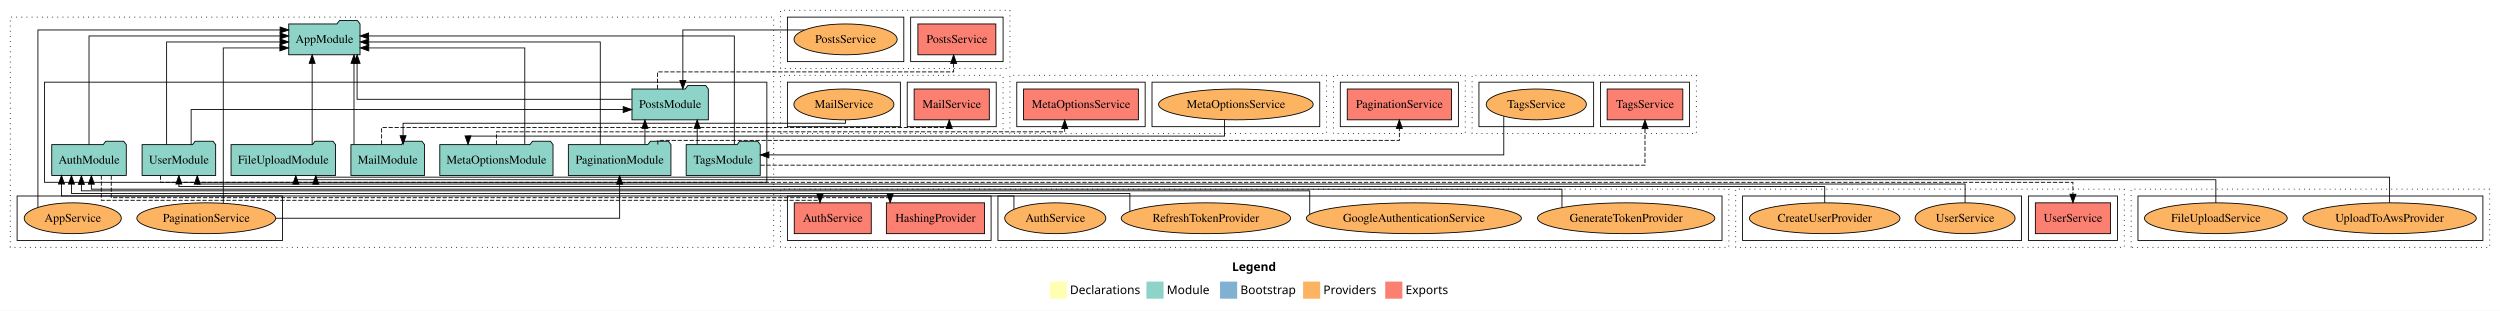
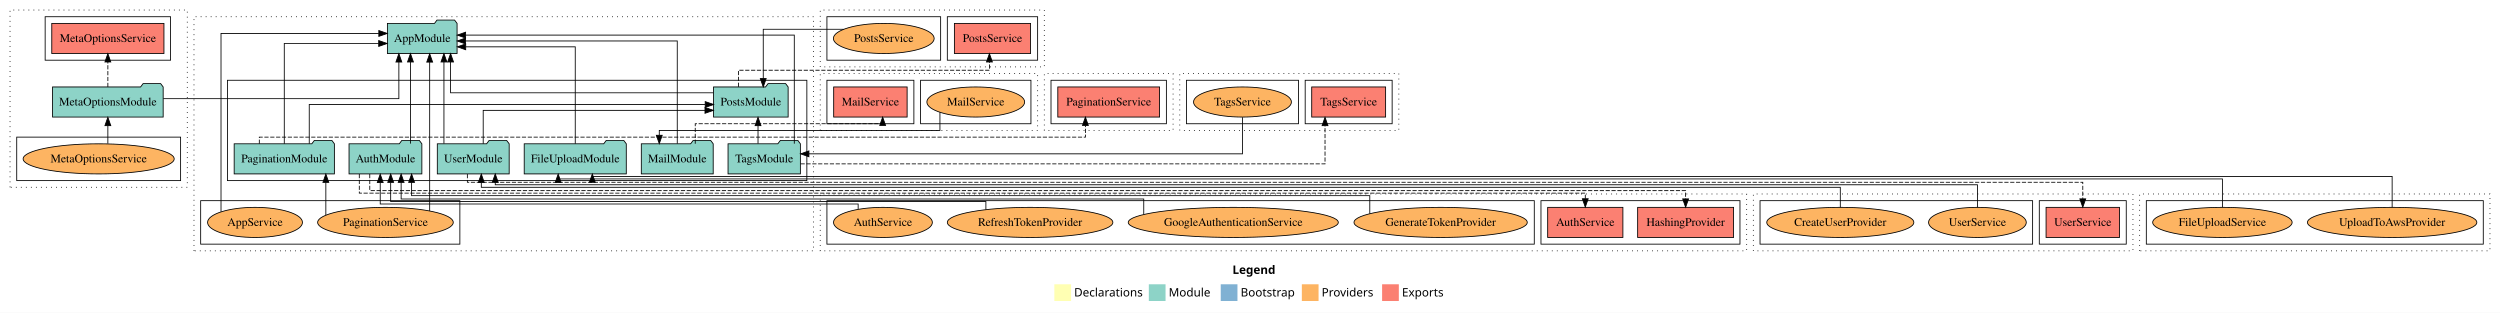
- <svg xmlns="http://www.w3.org/2000/svg" width="2921pt" height="363pt" viewBox="0.00 0.00 2921.00 363.00">
-   <g id="graph0" class="graph" transform="scale(1 1) rotate(0) translate(4 359)">
-     <polygon fill="white" stroke="transparent" points="-4,4 -4,-359 2917,-359 2917,4 -4,4" />
-     <text text-anchor="start" x="1435.51" y="-42.4" font-family="Times-12" font-weight="bold" font-size="14.00">Legend</text>
-     <polygon fill="#ffffb3" stroke="transparent" points="1222.5,-10 1222.5,-30 1242.5,-30 1242.5,-10 1222.5,-10" />
-     <text text-anchor="start" x="1246.13" y="-15.4" font-family="Times-12" font-size="14.00">  Declarations</text>
-     <polygon fill="#8dd3c7" stroke="transparent" points="1335.5,-10 1335.5,-30 1355.5,-30 1355.5,-10 1335.5,-10" />
-     <text text-anchor="start" x="1359.23" y="-15.4" font-family="Times-12" font-size="14.00">  Module</text>
-     <polygon fill="#80b1d3" stroke="transparent" points="1421.5,-10 1421.5,-30 1441.5,-30 1441.5,-10 1421.5,-10" />
-     <text text-anchor="start" x="1445.28" y="-15.4" font-family="Times-12" font-size="14.00">  Bootstrap</text>
-     <polygon fill="#fdb462" stroke="transparent" points="1518.5,-10 1518.5,-30 1538.5,-30 1538.5,-10 1518.5,-10" />
-     <text text-anchor="start" x="1542.17" y="-15.4" font-family="Times-12" font-size="14.00">  Providers</text>
-     <polygon fill="#fb8072" stroke="transparent" points="1614.5,-10 1614.5,-30 1634.5,-30 1634.5,-10 1614.5,-10" />
-     <text text-anchor="start" x="1638.23" y="-15.4" font-family="Times-12" font-size="14.00">  Exports</text>
+ <svg xmlns="http://www.w3.org/2000/svg" width="2990pt" height="374pt" viewBox="0.00 0.00 2990.00 374.00">
+   <g id="graph0" class="graph" transform="scale(1 1) rotate(0) translate(4 370)">
+     <polygon fill="white" stroke="transparent" points="-4,4 -4,-370 2986,-370 2986,4 -4,4" />
+     <text text-anchor="start" x="1470.01" y="-42.4" font-family="Times-12" font-weight="bold" font-size="14.00">Legend</text>
+     <polygon fill="#ffffb3" stroke="transparent" points="1257,-10 1257,-30 1277,-30 1277,-10 1257,-10" />
+     <text text-anchor="start" x="1280.63" y="-15.4" font-family="Times-12" font-size="14.00">  Declarations</text>
+     <polygon fill="#8dd3c7" stroke="transparent" points="1370,-10 1370,-30 1390,-30 1390,-10 1370,-10" />
+     <text text-anchor="start" x="1393.73" y="-15.4" font-family="Times-12" font-size="14.00">  Module</text>
+     <polygon fill="#80b1d3" stroke="transparent" points="1456,-10 1456,-30 1476,-30 1476,-10 1456,-10" />
+     <text text-anchor="start" x="1479.78" y="-15.4" font-family="Times-12" font-size="14.00">  Bootstrap</text>
+     <polygon fill="#fdb462" stroke="transparent" points="1553,-10 1553,-30 1573,-30 1573,-10 1553,-10" />
+     <text text-anchor="start" x="1576.67" y="-15.4" font-family="Times-12" font-size="14.00">  Providers</text>
+     <polygon fill="#fb8072" stroke="transparent" points="1649,-10 1649,-30 1669,-30 1669,-10 1649,-10" />
+     <text text-anchor="start" x="1672.73" y="-15.4" font-family="Times-12" font-size="14.00">  Exports</text>
+     <g id="clust25" class="cluster">
+       <polygon fill="none" stroke="black" stroke-dasharray="1,5" points="8,-146 8,-358 220,-358 220,-146 8,-146" />
+     </g>
+     <g id="clust28" class="cluster">
+       <polygon fill="none" stroke="black" points="50,-298 50,-350 200,-350 200,-298 50,-298" />
+     </g>
+     <g id="clust30" class="cluster">
+       <polygon fill="none" stroke="black" points="16,-154 16,-206 212,-206 212,-154 16,-154" />
+     </g>
    <g id="clust1" class="cluster">
-       <polygon fill="none" stroke="black" stroke-dasharray="1,5" points="8,-70 8,-339 900,-339 900,-70 8,-70" />
+       <polygon fill="none" stroke="black" stroke-dasharray="1,5" points="228,-70 228,-350 969,-350 969,-70 228,-70" />
    </g>
    <g id="clust3" class="cluster">
-       <polygon fill="none" stroke="black" points="48,-146 48,-263 892,-263 892,-146 48,-146" />
+       <polygon fill="none" stroke="black" points="268,-154 268,-274 961,-274 961,-154 268,-154" />
    </g>
    <g id="clust6" class="cluster">
-       <polygon fill="none" stroke="black" points="16,-78 16,-130 326,-130 326,-78 16,-78" />
+       <polygon fill="none" stroke="black" points="236,-78 236,-130 546,-130 546,-78 236,-78" />
+     </g>
+     <g id="clust13" class="cluster">
+       <polygon fill="none" stroke="black" stroke-dasharray="1,5" points="2555,-70 2555,-138 2974,-138 2974,-70 2555,-70" />
+     </g>
+     <g id="clust18" class="cluster">
+       <polygon fill="none" stroke="black" points="2563,-78 2563,-130 2966,-130 2966,-78 2563,-78" />
+     </g>
+     <g id="clust31" class="cluster">
+       <polygon fill="none" stroke="black" stroke-dasharray="1,5" points="1245,-214 1245,-282 1399,-282 1399,-214 1245,-214" />
+     </g>
+     <g id="clust34" class="cluster">
+       <polygon fill="none" stroke="black" points="1253,-222 1253,-274 1391,-274 1391,-222 1253,-222" />
+     </g>
+     <g id="clust37" class="cluster">
+       <polygon fill="none" stroke="black" stroke-dasharray="1,5" points="977,-290 977,-358 1245,-358 1245,-290 977,-290" />
+     </g>
+     <g id="clust40" class="cluster">
+       <polygon fill="none" stroke="black" points="1129,-298 1129,-350 1237,-350 1237,-298 1129,-298" />
+     </g>
+     <g id="clust42" class="cluster">
+       <polygon fill="none" stroke="black" points="985,-298 985,-350 1121,-350 1121,-298 985,-298" />
+     </g>
+     <g id="clust43" class="cluster">
+       <polygon fill="none" stroke="black" stroke-dasharray="1,5" points="1407,-214 1407,-282 1669,-282 1669,-214 1407,-214" />
+     </g>
+     <g id="clust46" class="cluster">
+       <polygon fill="none" stroke="black" points="1557,-222 1557,-274 1661,-274 1661,-222 1557,-222" />
+     </g>
+     <g id="clust48" class="cluster">
+       <polygon fill="none" stroke="black" points="1415,-222 1415,-274 1549,-274 1549,-222 1415,-222" />
+     </g>
+     <g id="clust19" class="cluster">
+       <polygon fill="none" stroke="black" stroke-dasharray="1,5" points="977,-214 977,-282 1237,-282 1237,-214 977,-214" />
+     </g>
+     <g id="clust24" class="cluster">
+       <polygon fill="none" stroke="black" points="1097,-222 1097,-274 1229,-274 1229,-222 1097,-222" />
+     </g>
+     <g id="clust22" class="cluster">
+       <polygon fill="none" stroke="black" points="985,-222 985,-274 1089,-274 1089,-222 985,-222" />
    </g>
    <g id="clust7" class="cluster">
-       <polygon fill="none" stroke="black" stroke-dasharray="1,5" points="908,-70 908,-138 2016,-138 2016,-70 908,-70" />
+       <polygon fill="none" stroke="black" stroke-dasharray="1,5" points="977,-70 977,-138 2085,-138 2085,-70 977,-70" />
+     </g>
+     <g id="clust10" class="cluster">
+       <polygon fill="none" stroke="black" points="1839,-78 1839,-130 2077,-130 2077,-78 1839,-78" />
    </g>
    <g id="clust12" class="cluster">
-       <polygon fill="none" stroke="black" points="1162,-78 1162,-130 2008,-130 2008,-78 1162,-78" />
-     </g>
-     <g id="clust10" class="cluster">
-       <polygon fill="none" stroke="black" points="916,-78 916,-130 1154,-130 1154,-78 916,-78" />
-     </g>
-     <g id="clust31" class="cluster">
-       <polygon fill="none" stroke="black" stroke-dasharray="1,5" points="1554,-203 1554,-271 1708,-271 1708,-203 1554,-203" />
-     </g>
-     <g id="clust34" class="cluster">
-       <polygon fill="none" stroke="black" points="1562,-211 1562,-263 1700,-263 1700,-211 1562,-211" />
-     </g>
-     <g id="clust19" class="cluster">
-       <polygon fill="none" stroke="black" stroke-dasharray="1,5" points="908,-203 908,-271 1168,-271 1168,-203 908,-203" />
-     </g>
-     <g id="clust22" class="cluster">
-       <polygon fill="none" stroke="black" points="1056,-211 1056,-263 1160,-263 1160,-211 1056,-211" />
-     </g>
-     <g id="clust24" class="cluster">
-       <polygon fill="none" stroke="black" points="916,-211 916,-263 1048,-263 1048,-211 916,-211" />
-     </g>
-     <g id="clust25" class="cluster">
-       <polygon fill="none" stroke="black" stroke-dasharray="1,5" points="1176,-203 1176,-271 1546,-271 1546,-203 1176,-203" />
-     </g>
-     <g id="clust30" class="cluster">
-       <polygon fill="none" stroke="black" points="1342,-211 1342,-263 1538,-263 1538,-211 1342,-211" />
-     </g>
-     <g id="clust28" class="cluster">
-       <polygon fill="none" stroke="black" points="1184,-211 1184,-263 1334,-263 1334,-211 1184,-211" />
-     </g>
-     <g id="clust37" class="cluster">
-       <polygon fill="none" stroke="black" stroke-dasharray="1,5" points="908,-279 908,-347 1176,-347 1176,-279 908,-279" />
-     </g>
-     <g id="clust40" class="cluster">
-       <polygon fill="none" stroke="black" points="1060,-287 1060,-339 1168,-339 1168,-287 1060,-287" />
-     </g>
-     <g id="clust42" class="cluster">
-       <polygon fill="none" stroke="black" points="916,-287 916,-339 1052,-339 1052,-287 916,-287" />
-     </g>
-     <g id="clust13" class="cluster">
-       <polygon fill="none" stroke="black" stroke-dasharray="1,5" points="2486,-70 2486,-138 2905,-138 2905,-70 2486,-70" />
-     </g>
-     <g id="clust18" class="cluster">
-       <polygon fill="none" stroke="black" points="2494,-78 2494,-130 2897,-130 2897,-78 2494,-78" />
-     </g>
-     <g id="clust43" class="cluster">
-       <polygon fill="none" stroke="black" stroke-dasharray="1,5" points="1716,-203 1716,-271 1978,-271 1978,-203 1716,-203" />
-     </g>
-     <g id="clust46" class="cluster">
-       <polygon fill="none" stroke="black" points="1866,-211 1866,-263 1970,-263 1970,-211 1866,-211" />
-     </g>
-     <g id="clust48" class="cluster">
-       <polygon fill="none" stroke="black" points="1724,-211 1724,-263 1858,-263 1858,-211 1724,-211" />
+       <polygon fill="none" stroke="black" points="985,-78 985,-130 1831,-130 1831,-78 985,-78" />
    </g>
    <g id="clust49" class="cluster">
-       <polygon fill="none" stroke="black" stroke-dasharray="1,5" points="2024,-70 2024,-138 2478,-138 2478,-70 2024,-70" />
+       <polygon fill="none" stroke="black" stroke-dasharray="1,5" points="2093,-70 2093,-138 2547,-138 2547,-70 2093,-70" />
    </g>
    <g id="clust52" class="cluster">
-       <polygon fill="none" stroke="black" points="2366,-78 2366,-130 2470,-130 2470,-78 2366,-78" />
+       <polygon fill="none" stroke="black" points="2435,-78 2435,-130 2539,-130 2539,-78 2435,-78" />
    </g>
    <g id="clust54" class="cluster">
-       <polygon fill="none" stroke="black" points="2032,-78 2032,-130 2358,-130 2358,-78 2032,-78" />
+       <polygon fill="none" stroke="black" points="2101,-78 2101,-130 2427,-130 2427,-78 2101,-78" />
    </g>
    <g id="node1" class="node">
-       <polygon fill="#8dd3c7" stroke="black" points="143.55,-190 140.55,-194 119.55,-194 116.55,-190 56.45,-190 56.45,-154 143.55,-154 143.55,-190" />
-       <text text-anchor="middle" x="100" y="-167.8" font-family="Times,serif" font-size="14.00">AuthModule</text>
+       <polygon fill="#8dd3c7" stroke="black" points="500.55,-198 497.55,-202 476.55,-202 473.55,-198 413.45,-198 413.45,-162 500.55,-162 500.55,-198" />
+       <text text-anchor="middle" x="457" y="-175.8" font-family="Times,serif" font-size="14.00">AuthModule</text>
    </g>
    <g id="node9" class="node">
-       <polygon fill="#8dd3c7" stroke="black" points="416.66,-331 413.66,-335 392.66,-335 389.66,-331 333.34,-331 333.34,-295 416.66,-295 416.66,-331" />
-       <text text-anchor="middle" x="375" y="-308.8" font-family="Times,serif" font-size="14.00">AppModule</text>
+       <polygon fill="#8dd3c7" stroke="black" points="542.66,-342 539.66,-346 518.66,-346 515.66,-342 459.34,-342 459.34,-306 542.66,-306 542.66,-342" />
+       <text text-anchor="middle" x="501" y="-319.8" font-family="Times,serif" font-size="14.00">AppModule</text>
    </g>
    <g id="edge1" class="edge">
-       <path fill="none" stroke="black" d="M100,-190.07C100,-228.94 100,-317 100,-317 100,-317 323.23,-317 323.23,-317" />
-       <polygon fill="black" stroke="black" points="323.23,-320.5 333.23,-317 323.23,-313.5 323.23,-320.5" />
+       <path fill="none" stroke="black" d="M486.91,-198.24C486.91,-198.24 486.91,-295.91 486.91,-295.91" />
+       <polygon fill="black" stroke="black" points="483.41,-295.91 486.91,-305.91 490.41,-295.91 483.41,-295.91" />
    </g>
    <g id="node12" class="node">
-       <polygon fill="#fb8072" stroke="black" points="1013.98,-122 924.02,-122 924.02,-86 1013.98,-86 1013.98,-122" />
-       <text text-anchor="middle" x="969" y="-99.8" font-family="Times,serif" font-size="14.00">AuthService </text>
+       <polygon fill="#fb8072" stroke="black" points="1936.98,-122 1847.02,-122 1847.02,-86 1936.98,-86 1936.98,-122" />
+       <text text-anchor="middle" x="1892" y="-99.8" font-family="Times,serif" font-size="14.00">AuthService </text>
    </g>
    <g id="edge11" class="edge">
-       <path fill="none" stroke="black" stroke-dasharray="5,2" d="M114.36,-153.96C114.36,-140.71 114.36,-125 114.36,-125 114.36,-125 954.09,-125 954.09,-125 954.09,-125 954.09,-124.71 954.09,-124.71" />
-       <polygon fill="black" stroke="black" points="957.59,-132.08 954.09,-122.08 950.59,-132.08 957.59,-132.08" />
+       <path fill="none" stroke="black" stroke-dasharray="5,2" d="M425.73,-161.9C425.73,-150.91 425.73,-139 425.73,-139 425.73,-139 1892,-139 1892,-139 1892,-139 1892,-132.32 1892,-132.32" />
+       <polygon fill="black" stroke="black" points="1895.5,-132.32 1892,-122.32 1888.5,-132.32 1895.5,-132.32" />
    </g>
    <g id="node13" class="node">
-       <polygon fill="#fb8072" stroke="black" points="1146.37,-122 1031.63,-122 1031.63,-86 1146.37,-86 1146.37,-122" />
-       <text text-anchor="middle" x="1089" y="-99.8" font-family="Times,serif" font-size="14.00">HashingProvider </text>
+       <polygon fill="#fb8072" stroke="black" points="2069.37,-122 1954.63,-122 1954.63,-86 2069.37,-86 2069.37,-122" />
+       <text text-anchor="middle" x="2012" y="-99.8" font-family="Times,serif" font-size="14.00">HashingProvider </text>
    </g>
    <g id="edge12" class="edge">
-       <path fill="none" stroke="black" stroke-dasharray="5,2" d="M125.99,-153.85C125.99,-141.73 125.99,-128 125.99,-128 125.99,-128 1036.02,-128 1036.02,-128 1036.02,-128 1036.02,-127.42 1036.02,-127.42" />
-       <polygon fill="black" stroke="black" points="1039.52,-132.19 1036.02,-122.19 1032.52,-132.19 1039.52,-132.19" />
+       <path fill="none" stroke="black" stroke-dasharray="5,2" d="M438.24,-161.89C438.24,-152.1 438.24,-142 438.24,-142 438.24,-142 2012,-142 2012,-142 2012,-142 2012,-132.11 2012,-132.11" />
+       <polygon fill="black" stroke="black" points="2015.5,-132.11 2012,-122.11 2008.5,-132.11 2015.5,-132.11" />
    </g>
    <g id="node2" class="node">
-       <polygon fill="#8dd3c7" stroke="black" points="388.04,-190 385.04,-194 364.04,-194 361.04,-190 265.96,-190 265.96,-154 388.04,-154 388.04,-190" />
-       <text text-anchor="middle" x="327" y="-167.8" font-family="Times,serif" font-size="14.00">FileUploadModule</text>
+       <polygon fill="#8dd3c7" stroke="black" points="745.04,-198 742.04,-202 721.04,-202 718.04,-198 622.96,-198 622.96,-162 745.04,-162 745.04,-198" />
+       <text text-anchor="middle" x="684" y="-175.8" font-family="Times,serif" font-size="14.00">FileUploadModule</text>
    </g>
    <g id="edge2" class="edge">
-       <path fill="none" stroke="black" d="M360.72,-190.14C360.72,-190.14 360.72,-284.93 360.72,-284.93" />
-       <polygon fill="black" stroke="black" points="357.22,-284.92 360.72,-294.93 364.22,-284.93 357.22,-284.92" />
+       <path fill="none" stroke="black" d="M684,-198.07C684,-234.65 684,-314 684,-314 684,-314 552.98,-314 552.98,-314" />
+       <polygon fill="black" stroke="black" points="552.98,-310.5 542.98,-314 552.98,-317.5 552.98,-310.5" />
    </g>
    <g id="node3" class="node">
-       <polygon fill="#8dd3c7" stroke="black" points="491.99,-190 488.99,-194 467.99,-194 464.99,-190 406.01,-190 406.01,-154 491.99,-154 491.99,-190" />
-       <text text-anchor="middle" x="449" y="-167.8" font-family="Times,serif" font-size="14.00">MailModule</text>
+       <polygon fill="#8dd3c7" stroke="black" points="848.99,-198 845.99,-202 824.99,-202 821.99,-198 763.01,-198 763.01,-162 848.99,-162 848.99,-198" />
+       <text text-anchor="middle" x="806" y="-175.8" font-family="Times,serif" font-size="14.00">MailModule</text>
    </g>
    <g id="edge3" class="edge">
-       <path fill="none" stroke="black" d="M409.61,-190.14C409.61,-190.14 409.61,-284.93 409.61,-284.93" />
-       <polygon fill="black" stroke="black" points="406.11,-284.92 409.61,-294.93 413.11,-284.93 406.11,-284.92" />
+       <path fill="none" stroke="black" d="M806,-198.14C806,-236.23 806,-321 806,-321 806,-321 552.77,-321 552.77,-321" />
+       <polygon fill="black" stroke="black" points="552.77,-317.5 542.77,-321 552.77,-324.5 552.77,-317.5" />
    </g>
    <g id="node20" class="node">
-       <polygon fill="#fb8072" stroke="black" points="1151.92,-255 1064.08,-255 1064.08,-219 1151.92,-219 1151.92,-255" />
-       <text text-anchor="middle" x="1108" y="-232.8" font-family="Times,serif" font-size="14.00">MailService </text>
+       <polygon fill="#fb8072" stroke="black" points="1080.92,-266 993.08,-266 993.08,-230 1080.92,-230 1080.92,-266" />
+       <text text-anchor="middle" x="1037" y="-243.8" font-family="Times,serif" font-size="14.00">MailService </text>
    </g>
    <g id="edge19" class="edge">
-       <path fill="none" stroke="black" stroke-dasharray="5,2" d="M441.88,-190.11C441.88,-199.9 441.88,-210 441.88,-210 441.88,-210 1105.11,-210 1105.11,-210 1105.11,-210 1105.11,-210.88 1105.11,-210.88" />
-       <polygon fill="black" stroke="black" points="1101.61,-208.84 1105.11,-218.84 1108.61,-208.84 1101.61,-208.84" />
+       <path fill="none" stroke="black" stroke-dasharray="5,2" d="M827.5,-198.06C827.5,-209.44 827.5,-222 827.5,-222 827.5,-222 1051.65,-222 1051.65,-222 1051.65,-222 1051.65,-222.79 1051.65,-222.79" />
+       <polygon fill="black" stroke="black" points="1048.15,-219.94 1051.65,-229.94 1055.15,-219.94 1048.15,-219.94" />
    </g>
    <g id="node4" class="node">
-       <polygon fill="#8dd3c7" stroke="black" points="642.15,-190 639.15,-194 618.15,-194 615.15,-190 509.85,-190 509.85,-154 642.15,-154 642.15,-190" />
-       <text text-anchor="middle" x="576" y="-167.8" font-family="Times,serif" font-size="14.00">MetaOptionsModule</text>
+       <polygon fill="#8dd3c7" stroke="black" points="191.15,-266 188.15,-270 167.15,-270 164.15,-266 58.85,-266 58.85,-230 191.15,-230 191.15,-266" />
+       <text text-anchor="middle" x="125" y="-243.8" font-family="Times,serif" font-size="14.00">MetaOptionsModule</text>
    </g>
    <g id="edge4" class="edge">
-       <path fill="none" stroke="black" d="M609.16,-190.21C609.16,-226.21 609.16,-303 609.16,-303 609.16,-303 426.86,-303 426.86,-303" />
-       <polygon fill="black" stroke="black" points="426.86,-299.5 416.86,-303 426.86,-306.5 426.86,-299.5" />
+       <path fill="none" stroke="black" d="M191.28,-252C292.26,-252 473.04,-252 473.04,-252 473.04,-252 473.04,-295.83 473.04,-295.83" />
+       <polygon fill="black" stroke="black" points="469.54,-295.83 473.04,-305.83 476.54,-295.83 469.54,-295.83" />
    </g>
    <g id="node22" class="node">
-       <polygon fill="#fb8072" stroke="black" points="1326.08,-255 1191.92,-255 1191.92,-219 1326.08,-219 1326.08,-255" />
-       <text text-anchor="middle" x="1259" y="-232.8" font-family="Times,serif" font-size="14.00">MetaOptionsService </text>
+       <polygon fill="#fb8072" stroke="black" points="192.08,-342 57.92,-342 57.92,-306 192.08,-306 192.08,-342" />
+       <text text-anchor="middle" x="125" y="-319.8" font-family="Times,serif" font-size="14.00">MetaOptionsService </text>
    </g>
    <g id="edge21" class="edge">
-       <path fill="none" stroke="black" stroke-dasharray="5,2" d="M576,-190.04C576,-197.75 576,-205 576,-205 576,-205 1240.01,-205 1240.01,-205 1240.01,-205 1240.01,-208.76 1240.01,-208.76" />
-       <polygon fill="black" stroke="black" points="1236.51,-208.76 1240.01,-218.76 1243.51,-208.76 1236.51,-208.76" />
+       <path fill="none" stroke="black" stroke-dasharray="5,2" d="M125,-266.01C125,-266.01 125,-295.85 125,-295.85" />
+       <polygon fill="black" stroke="black" points="121.5,-295.85 125,-305.85 128.5,-295.85 121.5,-295.85" />
    </g>
    <g id="node5" class="node">
-       <polygon fill="#8dd3c7" stroke="black" points="779.93,-190 776.93,-194 755.93,-194 752.93,-190 660.07,-190 660.07,-154 779.93,-154 779.93,-190" />
-       <text text-anchor="middle" x="720" y="-167.8" font-family="Times,serif" font-size="14.00">PaginationModule</text>
+       <polygon fill="#8dd3c7" stroke="black" points="395.93,-198 392.93,-202 371.93,-202 368.93,-198 276.07,-198 276.07,-162 395.93,-162 395.93,-198" />
+       <text text-anchor="middle" x="336" y="-175.8" font-family="Times,serif" font-size="14.00">PaginationModule</text>
    </g>
    <g id="node6" class="node">
-       <polygon fill="#8dd3c7" stroke="black" points="823.61,-255 820.61,-259 799.61,-259 796.61,-255 734.39,-255 734.39,-219 823.61,-219 823.61,-255" />
-       <text text-anchor="middle" x="779" y="-232.8" font-family="Times,serif" font-size="14.00">PostsModule</text>
+       <polygon fill="#8dd3c7" stroke="black" points="938.61,-266 935.61,-270 914.61,-270 911.61,-266 849.39,-266 849.39,-230 938.61,-230 938.61,-266" />
+       <text text-anchor="middle" x="894" y="-243.8" font-family="Times,serif" font-size="14.00">PostsModule</text>
    </g>
    <g id="edge25" class="edge">
-       <path fill="none" stroke="black" d="M749.53,-190.11C749.53,-190.11 749.53,-208.99 749.53,-208.99" />
-       <polygon fill="black" stroke="black" points="746.03,-208.99 749.53,-218.99 753.03,-208.99 746.03,-208.99" />
+       <path fill="none" stroke="black" d="M365.86,-198.11C365.86,-217.34 365.86,-245 365.86,-245 365.86,-245 839.43,-245 839.43,-245" />
+       <polygon fill="black" stroke="black" points="839.43,-248.5 849.43,-245 839.43,-241.5 839.43,-248.5" />
    </g>
    <g id="edge5" class="edge">
-       <path fill="none" stroke="black" d="M697.36,-190.04C697.36,-227.45 697.36,-310 697.36,-310 697.36,-310 426.81,-310 426.81,-310" />
-       <polygon fill="black" stroke="black" points="426.81,-306.5 416.81,-310 426.81,-313.5 426.81,-306.5" />
+       <path fill="none" stroke="black" d="M336,-198.04C336,-235.45 336,-318 336,-318 336,-318 448.94,-318 448.94,-318" />
+       <polygon fill="black" stroke="black" points="448.94,-321.5 458.94,-318 448.94,-314.5 448.94,-321.5" />
    </g>
    <g id="node24" class="node">
-       <polygon fill="#fb8072" stroke="black" points="1691.86,-255 1570.14,-255 1570.14,-219 1691.86,-219 1691.86,-255" />
-       <text text-anchor="middle" x="1631" y="-232.8" font-family="Times,serif" font-size="14.00">PaginationService </text>
+       <polygon fill="#fb8072" stroke="black" points="1382.86,-266 1261.14,-266 1261.14,-230 1382.86,-230 1382.86,-266" />
+       <text text-anchor="middle" x="1322" y="-243.8" font-family="Times,serif" font-size="14.00">PaginationService </text>
    </g>
    <g id="edge23" class="edge">
-       <path fill="none" stroke="black" stroke-dasharray="5,2" d="M764.63,-190.12C764.63,-192.97 764.63,-195 764.63,-195 764.63,-195 1631,-195 1631,-195 1631,-195 1631,-208.94 1631,-208.94" />
-       <polygon fill="black" stroke="black" points="1627.5,-208.94 1631,-218.94 1634.5,-208.94 1627.5,-208.94" />
+       <path fill="none" stroke="black" stroke-dasharray="5,2" d="M306.14,-198.06C306.14,-202.49 306.14,-206 306.14,-206 306.14,-206 1294.15,-206 1294.15,-206 1294.15,-206 1294.15,-219.94 1294.15,-219.94" />
+       <polygon fill="black" stroke="black" points="1290.65,-219.94 1294.15,-229.94 1297.65,-219.94 1290.65,-219.94" />
    </g>
    <g id="edge6" class="edge">
-       <path fill="none" stroke="black" d="M734.15,-243C636.47,-243 413.22,-243 413.22,-243 413.22,-243 413.22,-284.97 413.22,-284.97" />
-       <polygon fill="black" stroke="black" points="409.72,-284.97 413.22,-294.97 416.72,-284.97 409.72,-284.97" />
+       <path fill="none" stroke="black" d="M849.24,-259C752.98,-259 534.89,-259 534.89,-259 534.89,-259 534.89,-295.89 534.89,-295.89" />
+       <polygon fill="black" stroke="black" points="531.39,-295.89 534.89,-305.89 538.39,-295.89 531.39,-295.89" />
    </g>
    <g id="node25" class="node">
-       <polygon fill="#fb8072" stroke="black" points="1159.54,-331 1068.46,-331 1068.46,-295 1159.54,-295 1159.54,-331" />
-       <text text-anchor="middle" x="1114" y="-308.8" font-family="Times,serif" font-size="14.00">PostsService </text>
+       <polygon fill="#fb8072" stroke="black" points="1228.54,-342 1137.46,-342 1137.46,-306 1228.54,-306 1228.54,-342" />
+       <text text-anchor="middle" x="1183" y="-319.8" font-family="Times,serif" font-size="14.00">PostsService </text>
    </g>
    <g id="edge28" class="edge">
-       <path fill="none" stroke="black" stroke-dasharray="5,2" d="M764.15,-255.11C764.15,-264.9 764.15,-275 764.15,-275 764.15,-275 1110.22,-275 1110.22,-275 1110.22,-275 1110.22,-284.89 1110.22,-284.89" />
-       <polygon fill="black" stroke="black" points="1106.72,-284.89 1110.22,-294.89 1113.72,-284.89 1106.72,-284.89" />
+       <path fill="none" stroke="black" stroke-dasharray="5,2" d="M879.15,-266.11C879.15,-275.9 879.15,-286 879.15,-286 879.15,-286 1179.35,-286 1179.35,-286 1179.35,-286 1179.35,-295.89 1179.35,-295.89" />
+       <polygon fill="black" stroke="black" points="1175.86,-295.89 1179.35,-305.89 1182.86,-295.89 1175.86,-295.89" />
    </g>
    <g id="node7" class="node">
-       <polygon fill="#8dd3c7" stroke="black" points="884.26,-190 881.26,-194 860.26,-194 857.26,-190 797.74,-190 797.74,-154 884.26,-154 884.26,-190" />
-       <text text-anchor="middle" x="841" y="-167.8" font-family="Times,serif" font-size="14.00">TagsModule</text>
+       <polygon fill="#8dd3c7" stroke="black" points="953.26,-198 950.26,-202 929.26,-202 926.26,-198 866.74,-198 866.74,-162 953.26,-162 953.26,-198" />
+       <text text-anchor="middle" x="910" y="-175.8" font-family="Times,serif" font-size="14.00">TagsModule</text>
    </g>
    <g id="edge26" class="edge">
-       <path fill="none" stroke="black" d="M810.59,-190.11C810.59,-190.11 810.59,-208.99 810.59,-208.99" />
-       <polygon fill="black" stroke="black" points="807.09,-208.99 810.59,-218.99 814.09,-208.99 807.09,-208.99" />
+       <path fill="none" stroke="black" d="M902.59,-198.22C902.59,-198.22 902.59,-219.73 902.59,-219.73" />
+       <polygon fill="black" stroke="black" points="899.09,-219.73 902.59,-229.73 906.09,-219.73 899.09,-219.73" />
    </g>
    <g id="edge7" class="edge">
-       <path fill="none" stroke="black" d="M853.97,-190.07C853.97,-228.94 853.97,-317 853.97,-317 853.97,-317 426.67,-317 426.67,-317" />
-       <polygon fill="black" stroke="black" points="426.67,-313.5 416.67,-317 426.67,-320.5 426.67,-313.5" />
+       <path fill="none" stroke="black" d="M945.97,-198.15C945.97,-237.67 945.97,-328 945.97,-328 945.97,-328 552.86,-328 552.86,-328" />
+       <polygon fill="black" stroke="black" points="552.86,-324.5 542.86,-328 552.86,-331.5 552.86,-324.5" />
    </g>
    <g id="node27" class="node">
-       <polygon fill="#fb8072" stroke="black" points="1962.19,-255 1873.81,-255 1873.81,-219 1962.19,-219 1962.19,-255" />
-       <text text-anchor="middle" x="1918" y="-232.8" font-family="Times,serif" font-size="14.00">TagsService </text>
+       <polygon fill="#fb8072" stroke="black" points="1653.19,-266 1564.81,-266 1564.81,-230 1653.19,-230 1653.19,-266" />
+       <text text-anchor="middle" x="1609" y="-243.8" font-family="Times,serif" font-size="14.00">TagsService </text>
    </g>
    <g id="edge30" class="edge">
-       <path fill="none" stroke="black" stroke-dasharray="5,2" d="M884.55,-166C1086.04,-166 1918,-166 1918,-166 1918,-166 1918,-208.72 1918,-208.72" />
-       <polygon fill="black" stroke="black" points="1914.5,-208.72 1918,-218.72 1921.5,-208.72 1914.5,-208.72" />
+       <path fill="none" stroke="black" stroke-dasharray="5,2" d="M953.49,-174C1102.12,-174 1580.73,-174 1580.73,-174 1580.73,-174 1580.73,-219.71 1580.73,-219.71" />
+       <polygon fill="black" stroke="black" points="1577.23,-219.71 1580.73,-229.71 1584.23,-219.71 1577.23,-219.71" />
    </g>
    <g id="node8" class="node">
-       <polygon fill="#8dd3c7" stroke="black" points="247.98,-190 244.98,-194 223.98,-194 220.98,-190 162.02,-190 162.02,-154 247.98,-154 247.98,-190" />
-       <text text-anchor="middle" x="205" y="-167.8" font-family="Times,serif" font-size="14.00">UserModule</text>
+       <polygon fill="#8dd3c7" stroke="black" points="604.98,-198 601.98,-202 580.98,-202 577.98,-198 519.02,-198 519.02,-162 604.98,-162 604.98,-198" />
+       <text text-anchor="middle" x="562" y="-175.8" font-family="Times,serif" font-size="14.00">UserModule</text>
    </g>
    <g id="edge27" class="edge">
-       <path fill="none" stroke="black" d="M219.33,-190.02C219.33,-207.37 219.33,-231 219.33,-231 219.33,-231 724.15,-231 724.15,-231" />
-       <polygon fill="black" stroke="black" points="724.15,-234.5 734.15,-231 724.15,-227.5 724.15,-234.5" />
+       <path fill="none" stroke="black" d="M573.91,-198.03C573.91,-215.06 573.91,-238 573.91,-238 573.91,-238 839.16,-238 839.16,-238" />
+       <polygon fill="black" stroke="black" points="839.16,-241.5 849.16,-238 839.16,-234.5 839.16,-241.5" />
    </g>
    <g id="edge8" class="edge">
-       <path fill="none" stroke="black" d="M190.67,-190.04C190.67,-227.45 190.67,-310 190.67,-310 190.67,-310 323.17,-310 323.17,-310" />
-       <polygon fill="black" stroke="black" points="323.17,-313.5 333.17,-310 323.17,-306.5 323.17,-313.5" />
+       <path fill="none" stroke="black" d="M526.95,-198.24C526.95,-198.24 526.95,-295.91 526.95,-295.91" />
+       <polygon fill="black" stroke="black" points="523.45,-295.91 526.95,-305.91 530.45,-295.91 523.45,-295.91" />
    </g>
    <g id="node29" class="node">
-       <polygon fill="#fb8072" stroke="black" points="2461.9,-122 2374.1,-122 2374.1,-86 2461.9,-86 2461.9,-122" />
-       <text text-anchor="middle" x="2418" y="-99.8" font-family="Times,serif" font-size="14.00">UserService </text>
+       <polygon fill="#fb8072" stroke="black" points="2530.9,-122 2443.1,-122 2443.1,-86 2530.9,-86 2530.9,-122" />
+       <text text-anchor="middle" x="2487" y="-99.8" font-family="Times,serif" font-size="14.00">UserService </text>
    </g>
    <g id="edge32" class="edge">
-       <path fill="none" stroke="black" stroke-dasharray="5,2" d="M183.51,-153.94C183.51,-149.51 183.51,-146 183.51,-146 183.51,-146 2418,-146 2418,-146 2418,-146 2418,-132.06 2418,-132.06" />
-       <polygon fill="black" stroke="black" points="2421.5,-132.06 2418,-122.06 2414.5,-132.06 2421.5,-132.06" />
+       <path fill="none" stroke="black" stroke-dasharray="5,2" d="M554.97,-161.79C554.97,-156.45 554.97,-152 554.97,-152 554.97,-152 2487,-152 2487,-152 2487,-152 2487,-132.15 2487,-132.15" />
+       <polygon fill="black" stroke="black" points="2490.5,-132.15 2487,-122.15 2483.5,-132.15 2490.5,-132.15" />
    </g>
    <g id="node10" class="node">
-       <ellipse fill="#fdb462" stroke="black" cx="81" cy="-104" rx="56.74" ry="18" />
-       <text text-anchor="middle" x="81" y="-99.8" font-family="Times,serif" font-size="14.00">AppService</text>
+       <ellipse fill="#fdb462" stroke="black" cx="301" cy="-104" rx="56.74" ry="18" />
+       <text text-anchor="middle" x="301" y="-99.8" font-family="Times,serif" font-size="14.00">AppService</text>
    </g>
    <g id="edge9" class="edge">
-       <path fill="none" stroke="black" d="M40.3,-116.78C40.3,-163.73 40.3,-324 40.3,-324 40.3,-324 323.29,-324 323.29,-324" />
-       <polygon fill="black" stroke="black" points="323.29,-327.5 333.29,-324 323.29,-320.5 323.29,-327.5" />
+       <path fill="none" stroke="black" d="M260.33,-116.8C260.33,-164.61 260.33,-330 260.33,-330 260.33,-330 449.08,-330 449.08,-330" />
+       <polygon fill="black" stroke="black" points="449.08,-333.5 459.08,-330 449.08,-326.5 449.08,-333.5" />
    </g>
    <g id="node11" class="node">
-       <ellipse fill="#fdb462" stroke="black" cx="237" cy="-104" rx="81.1" ry="18" />
-       <text text-anchor="middle" x="237" y="-99.8" font-family="Times,serif" font-size="14.00">PaginationService</text>
+       <ellipse fill="#fdb462" stroke="black" cx="457" cy="-104" rx="81.1" ry="18" />
+       <text text-anchor="middle" x="457" y="-99.8" font-family="Times,serif" font-size="14.00">PaginationService</text>
    </g>
    <g id="edge24" class="edge">
-       <path fill="none" stroke="black" d="M318.39,-104C456.04,-104 720,-104 720,-104 720,-104 720,-143.78 720,-143.78" />
-       <polygon fill="black" stroke="black" points="716.5,-143.78 720,-153.78 723.5,-143.78 716.5,-143.78" />
+       <path fill="none" stroke="black" d="M385.71,-112.72C385.71,-112.72 385.71,-151.88 385.71,-151.88" />
+       <polygon fill="black" stroke="black" points="382.21,-151.88 385.71,-161.88 389.21,-151.88 382.21,-151.88" />
    </g>
    <g id="edge10" class="edge">
-       <path fill="none" stroke="black" d="M256.86,-121.66C256.86,-170.36 256.86,-303 256.86,-303 256.86,-303 323.02,-303 323.02,-303" />
-       <polygon fill="black" stroke="black" points="323.02,-306.5 333.02,-303 323.02,-299.5 323.02,-306.5" />
+       <path fill="none" stroke="black" d="M509.89,-117.76C509.89,-117.76 509.89,-295.73 509.89,-295.73" />
+       <polygon fill="black" stroke="black" points="506.39,-295.73 509.89,-305.73 513.39,-295.73 506.39,-295.73" />
    </g>
    <g id="node14" class="node">
-       <ellipse fill="#fdb462" stroke="black" cx="1229" cy="-104" rx="59.11" ry="18" />
-       <text text-anchor="middle" x="1229" y="-99.8" font-family="Times,serif" font-size="14.00">AuthService</text>
+       <ellipse fill="#fdb462" stroke="black" cx="1052" cy="-104" rx="59.11" ry="18" />
+       <text text-anchor="middle" x="1052" y="-99.8" font-family="Times,serif" font-size="14.00">AuthService</text>
    </g>
    <g id="edge13" class="edge">
-       <path fill="none" stroke="black" d="M1180.7,-114.58C1180.7,-121.77 1180.7,-130 1180.7,-130 1180.7,-130 67.85,-130 67.85,-130 67.85,-130 67.85,-143.94 67.85,-143.94" />
-       <polygon fill="black" stroke="black" points="64.35,-143.94 67.85,-153.94 71.35,-143.94 64.35,-143.94" />
+       <path fill="none" stroke="black" d="M1022.35,-119.99C1022.35,-123.4 1022.35,-126 1022.35,-126 1022.35,-126 450.75,-126 450.75,-126 450.75,-126 450.75,-151.72 450.75,-151.72" />
+       <polygon fill="black" stroke="black" points="447.25,-151.72 450.75,-161.72 454.25,-151.72 447.25,-151.72" />
    </g>
    <g id="node15" class="node">
-       <ellipse fill="#fdb462" stroke="black" cx="1896" cy="-104" rx="103.61" ry="18" />
-       <text text-anchor="middle" x="1896" y="-99.8" font-family="Times,serif" font-size="14.00">GenerateTokenProvider</text>
+       <ellipse fill="#fdb462" stroke="black" cx="1719" cy="-104" rx="103.61" ry="18" />
+       <text text-anchor="middle" x="1719" y="-99.8" font-family="Times,serif" font-size="14.00">GenerateTokenProvider</text>
    </g>
    <g id="edge14" class="edge">
-       <path fill="none" stroke="black" d="M1820.98,-116.66C1820.98,-126.33 1820.98,-138 1820.98,-138 1820.98,-138 102.74,-138 102.74,-138 102.74,-138 102.74,-143.81 102.74,-143.81" />
-       <polygon fill="black" stroke="black" points="99.24,-143.81 102.74,-153.81 106.24,-143.81 99.24,-143.81" />
+       <path fill="none" stroke="black" d="M1634.27,-114.48C1634.27,-123.81 1634.27,-136 1634.27,-136 1634.27,-136 488.27,-136 488.27,-136 488.27,-136 488.27,-151.85 488.27,-151.85" />
+       <polygon fill="black" stroke="black" points="484.77,-151.85 488.27,-161.85 491.77,-151.85 484.77,-151.85" />
    </g>
    <g id="node16" class="node">
-       <ellipse fill="#fdb462" stroke="black" cx="1648" cy="-104" rx="125.62" ry="18" />
-       <text text-anchor="middle" x="1648" y="-99.8" font-family="Times,serif" font-size="14.00">GoogleAuthenticationService</text>
+       <ellipse fill="#fdb462" stroke="black" cx="1471" cy="-104" rx="125.62" ry="18" />
+       <text text-anchor="middle" x="1471" y="-99.8" font-family="Times,serif" font-size="14.00">GoogleAuthenticationService</text>
    </g>
    <g id="edge15" class="edge">
-       <path fill="none" stroke="black" d="M1526.3,-108.72C1526.3,-117.62 1526.3,-136 1526.3,-136 1526.3,-136 91.11,-136 91.11,-136 91.11,-136 91.11,-143.58 91.11,-143.58" />
-       <polygon fill="black" stroke="black" points="87.61,-143.58 91.11,-153.58 94.61,-143.58 87.61,-143.58" />
+       <path fill="none" stroke="black" d="M1363.93,-113.48C1363.93,-121.6 1363.93,-132 1363.93,-132 1363.93,-132 475.76,-132 475.76,-132 475.76,-132 475.76,-151.85 475.76,-151.85" />
+       <polygon fill="black" stroke="black" points="472.26,-151.85 475.76,-161.85 479.26,-151.85 472.26,-151.85" />
    </g>
    <g id="node17" class="node">
-       <ellipse fill="#fdb462" stroke="black" cx="1405" cy="-104" rx="98.98" ry="18" />
-       <text text-anchor="middle" x="1405" y="-99.8" font-family="Times,serif" font-size="14.00">RefreshTokenProvider</text>
+       <ellipse fill="#fdb462" stroke="black" cx="1228" cy="-104" rx="98.98" ry="18" />
+       <text text-anchor="middle" x="1228" y="-99.8" font-family="Times,serif" font-size="14.00">RefreshTokenProvider</text>
    </g>
    <g id="edge16" class="edge">
-       <path fill="none" stroke="black" d="M1316.15,-112.23C1316.15,-120.81 1316.15,-133 1316.15,-133 1316.15,-133 79.48,-133 79.48,-133 79.48,-133 79.48,-143.87 79.48,-143.87" />
-       <polygon fill="black" stroke="black" points="75.98,-143.87 79.48,-153.87 82.98,-143.87 75.98,-143.87" />
+       <path fill="none" stroke="black" d="M1175.12,-119.41C1175.12,-124.55 1175.12,-129 1175.12,-129 1175.12,-129 463.25,-129 463.25,-129 463.25,-129 463.25,-151.88 463.25,-151.88" />
+       <polygon fill="black" stroke="black" points="459.75,-151.88 463.25,-161.88 466.75,-151.88 459.75,-151.88" />
    </g>
    <g id="node18" class="node">
-       <ellipse fill="#fdb462" stroke="black" cx="2585" cy="-104" rx="83.38" ry="18" />
-       <text text-anchor="middle" x="2585" y="-99.8" font-family="Times,serif" font-size="14.00">FileUploadService</text>
+       <ellipse fill="#fdb462" stroke="black" cx="2654" cy="-104" rx="83.38" ry="18" />
+       <text text-anchor="middle" x="2654" y="-99.8" font-family="Times,serif" font-size="14.00">FileUploadService</text>
    </g>
    <g id="edge17" class="edge">
-       <path fill="none" stroke="black" d="M2585,-122.04C2585,-134.56 2585,-149 2585,-149 2585,-149 341.62,-149 341.62,-149 341.62,-149 341.62,-149.49 341.62,-149.49" />
-       <polygon fill="black" stroke="black" points="338.12,-143.88 341.62,-153.88 345.12,-143.88 338.12,-143.88" />
+       <path fill="none" stroke="black" d="M2654,-122.19C2654,-137.18 2654,-156 2654,-156 2654,-156 663.58,-156 663.58,-156 663.58,-156 663.58,-156.58 663.58,-156.58" />
+       <polygon fill="black" stroke="black" points="660.08,-151.81 663.58,-161.81 667.08,-151.81 660.08,-151.81" />
    </g>
    <g id="node19" class="node">
-       <ellipse fill="#fdb462" stroke="black" cx="2788" cy="-104" rx="101.29" ry="18" />
-       <text text-anchor="middle" x="2788" y="-99.8" font-family="Times,serif" font-size="14.00">UploadToAwsProvider</text>
+       <ellipse fill="#fdb462" stroke="black" cx="2857" cy="-104" rx="101.29" ry="18" />
+       <text text-anchor="middle" x="2857" y="-99.8" font-family="Times,serif" font-size="14.00">UploadToAwsProvider</text>
    </g>
    <g id="edge18" class="edge">
-       <path fill="none" stroke="black" d="M2788,-122.15C2788,-135.74 2788,-152 2788,-152 2788,-152 364.95,-152 364.95,-152 364.95,-152 364.95,-152.18 364.95,-152.18" />
-       <polygon fill="black" stroke="black" points="361.45,-143.85 364.95,-153.85 368.45,-143.85 361.45,-143.85" />
+       <path fill="none" stroke="black" d="M2857,-122.01C2857,-138.05 2857,-159 2857,-159 2857,-159 704.42,-159 704.42,-159 704.42,-159 704.42,-159.29 704.42,-159.29" />
+       <polygon fill="black" stroke="black" points="700.92,-151.92 704.42,-161.92 707.92,-151.92 700.92,-151.92" />
    </g>
    <g id="node21" class="node">
-       <ellipse fill="#fdb462" stroke="black" cx="982" cy="-237" rx="58.46" ry="18" />
-       <text text-anchor="middle" x="982" y="-232.8" font-family="Times,serif" font-size="14.00">MailService</text>
+       <ellipse fill="#fdb462" stroke="black" cx="1163" cy="-248" rx="58.46" ry="18" />
+       <text text-anchor="middle" x="1163" y="-243.8" font-family="Times,serif" font-size="14.00">MailService</text>
    </g>
    <g id="edge20" class="edge">
-       <path fill="none" stroke="black" d="M983.91,-218.83C983.91,-216.55 983.91,-215 983.91,-215 983.91,-215 466.94,-215 466.94,-215 466.94,-215 466.94,-200.49 466.94,-200.49" />
-       <polygon fill="black" stroke="black" points="470.44,-200.49 466.94,-190.49 463.44,-200.49 470.44,-200.49" />
+       <path fill="none" stroke="black" d="M1120.16,-235.73C1120.16,-225.99 1120.16,-214 1120.16,-214 1120.16,-214 784.5,-214 784.5,-214 784.5,-214 784.5,-208.19 784.5,-208.19" />
+       <polygon fill="black" stroke="black" points="788,-208.19 784.5,-198.19 781,-208.19 788,-208.19" />
    </g>
    <g id="node23" class="node">
-       <ellipse fill="#fdb462" stroke="black" cx="1440" cy="-237" rx="90.33" ry="18" />
-       <text text-anchor="middle" x="1440" y="-232.8" font-family="Times,serif" font-size="14.00">MetaOptionsService</text>
+       <ellipse fill="#fdb462" stroke="black" cx="114" cy="-180" rx="90.33" ry="18" />
+       <text text-anchor="middle" x="114" y="-175.8" font-family="Times,serif" font-size="14.00">MetaOptionsService</text>
    </g>
    <g id="edge22" class="edge">
-       <path fill="none" stroke="black" d="M1426.79,-218.93C1426.79,-209.54 1426.79,-200 1426.79,-200 1426.79,-200 542.84,-200 542.84,-200 542.84,-200 542.84,-199.02 542.84,-199.02" />
-       <polygon fill="black" stroke="black" points="546.34,-200.21 542.84,-190.21 539.34,-200.21 546.34,-200.21" />
+       <path fill="none" stroke="black" d="M125,-198.22C125,-198.22 125,-219.73 125,-219.73" />
+       <polygon fill="black" stroke="black" points="121.5,-219.73 125,-229.73 128.5,-219.73 121.5,-219.73" />
    </g>
    <g id="node26" class="node">
-       <ellipse fill="#fdb462" stroke="black" cx="984" cy="-313" rx="60.27" ry="18" />
-       <text text-anchor="middle" x="984" y="-308.8" font-family="Times,serif" font-size="14.00">PostsService</text>
+       <ellipse fill="#fdb462" stroke="black" cx="1053" cy="-324" rx="60.27" ry="18" />
+       <text text-anchor="middle" x="1053" y="-319.8" font-family="Times,serif" font-size="14.00">PostsService</text>
    </g>
    <g id="edge29" class="edge">
-       <path fill="none" stroke="black" d="M936.02,-324C879.69,-324 793.85,-324 793.85,-324 793.85,-324 793.85,-265.03 793.85,-265.03" />
-       <polygon fill="black" stroke="black" points="797.35,-265.03 793.85,-255.03 790.35,-265.03 797.35,-265.03" />
+       <path fill="none" stroke="black" d="M1005,-335C963.07,-335 908.85,-335 908.85,-335 908.85,-335 908.85,-276.03 908.85,-276.03" />
+       <polygon fill="black" stroke="black" points="912.35,-276.03 908.85,-266.03 905.35,-276.03 912.35,-276.03" />
    </g>
    <g id="node28" class="node">
-       <ellipse fill="#fdb462" stroke="black" cx="1791" cy="-237" rx="58.53" ry="18" />
-       <text text-anchor="middle" x="1791" y="-232.8" font-family="Times,serif" font-size="14.00">TagsService</text>
+       <ellipse fill="#fdb462" stroke="black" cx="1482" cy="-248" rx="58.53" ry="18" />
+       <text text-anchor="middle" x="1482" y="-243.8" font-family="Times,serif" font-size="14.00">TagsService</text>
    </g>
    <g id="edge31" class="edge">
-       <path fill="none" stroke="black" d="M1753.02,-223.02C1753.02,-205.57 1753.02,-178 1753.02,-178 1753.02,-178 894.38,-178 894.38,-178" />
-       <polygon fill="black" stroke="black" points="894.38,-174.5 884.38,-178 894.38,-181.5 894.38,-174.5" />
+       <path fill="none" stroke="black" d="M1482,-229.73C1482,-211.44 1482,-186 1482,-186 1482,-186 963.46,-186 963.46,-186" />
+       <polygon fill="black" stroke="black" points="963.46,-182.5 953.46,-186 963.46,-189.5 963.46,-182.5" />
    </g>
    <g id="node30" class="node">
-       <ellipse fill="#fdb462" stroke="black" cx="2128" cy="-104" rx="87.94" ry="18" />
-       <text text-anchor="middle" x="2128" y="-99.8" font-family="Times,serif" font-size="14.00">CreateUserProvider</text>
+       <ellipse fill="#fdb462" stroke="black" cx="2197" cy="-104" rx="87.94" ry="18" />
+       <text text-anchor="middle" x="2197" y="-99.8" font-family="Times,serif" font-size="14.00">CreateUserProvider</text>
    </g>
    <g id="edge33" class="edge">
-       <path fill="none" stroke="black" d="M2128,-122.07C2128,-131.46 2128,-141 2128,-141 2128,-141 205,-141 205,-141 205,-141 205,-143.97 205,-143.97" />
-       <polygon fill="black" stroke="black" points="201.5,-143.97 205,-153.97 208.5,-143.97 201.5,-143.97" />
+       <path fill="none" stroke="black" d="M2197,-122.06C2197,-133.44 2197,-146 2197,-146 2197,-146 571.64,-146 571.64,-146 571.64,-146 571.64,-151.81 571.64,-151.81" />
+       <polygon fill="black" stroke="black" points="568.14,-151.81 571.64,-161.81 575.14,-151.81 568.14,-151.81" />
    </g>
    <g id="node31" class="node">
-       <ellipse fill="#fdb462" stroke="black" cx="2292" cy="-104" rx="58.44" ry="18" />
-       <text text-anchor="middle" x="2292" y="-99.8" font-family="Times,serif" font-size="14.00">UserService</text>
+       <ellipse fill="#fdb462" stroke="black" cx="2361" cy="-104" rx="58.44" ry="18" />
+       <text text-anchor="middle" x="2361" y="-99.8" font-family="Times,serif" font-size="14.00">UserService</text>
    </g>
    <g id="edge34" class="edge">
-       <path fill="none" stroke="black" d="M2292,-122.13C2292,-132.71 2292,-144 2292,-144 2292,-144 226.49,-144 226.49,-144 226.49,-144 226.49,-144.98 226.49,-144.98" />
-       <polygon fill="black" stroke="black" points="222.99,-143.79 226.49,-153.79 229.99,-143.79 222.99,-143.79" />
+       <path fill="none" stroke="black" d="M2361,-122.04C2361,-134.56 2361,-149 2361,-149 2361,-149 588.32,-149 588.32,-149 588.32,-149 588.32,-151.97 588.32,-151.97" />
+       <polygon fill="black" stroke="black" points="584.82,-151.97 588.32,-161.97 591.82,-151.97 584.82,-151.97" />
    </g>
  </g>
</svg>
